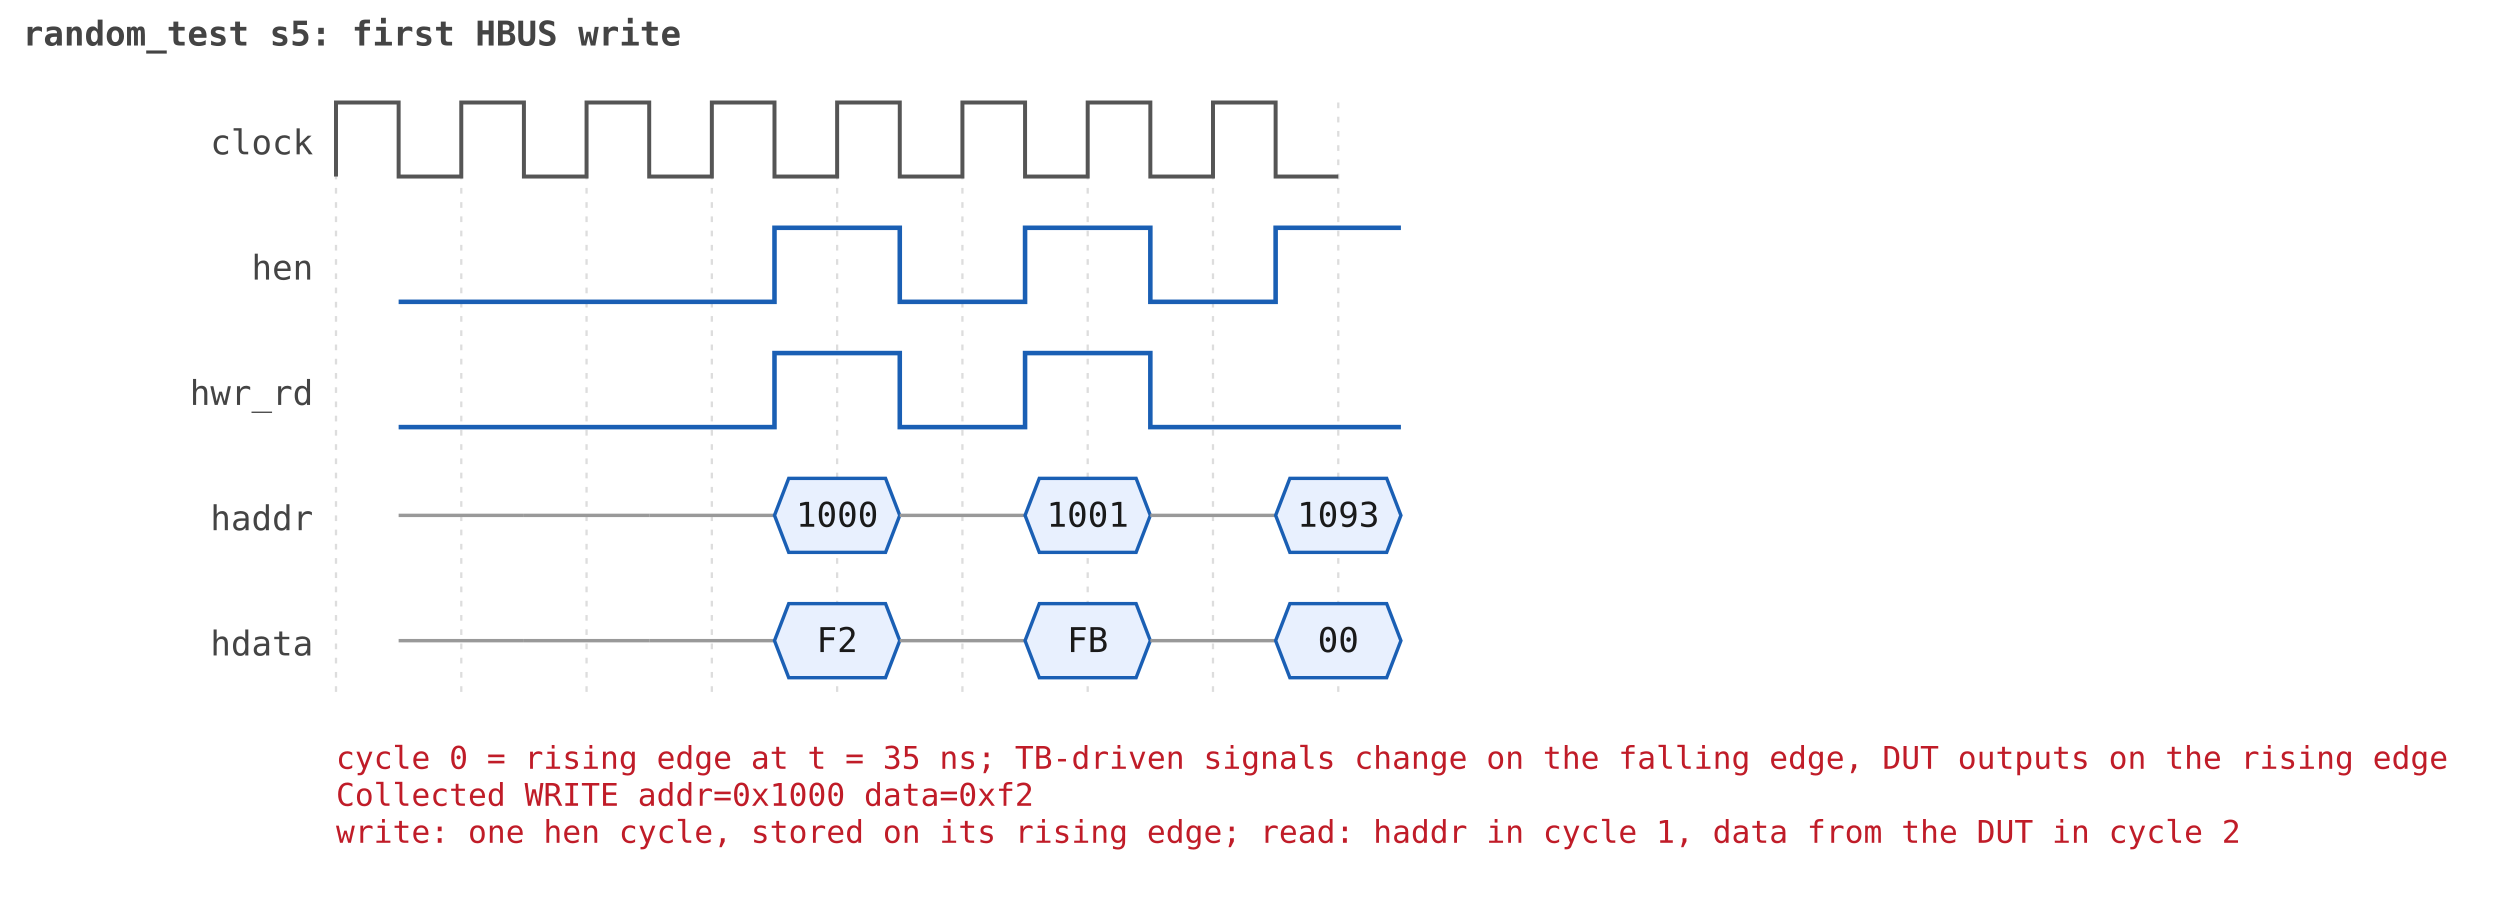
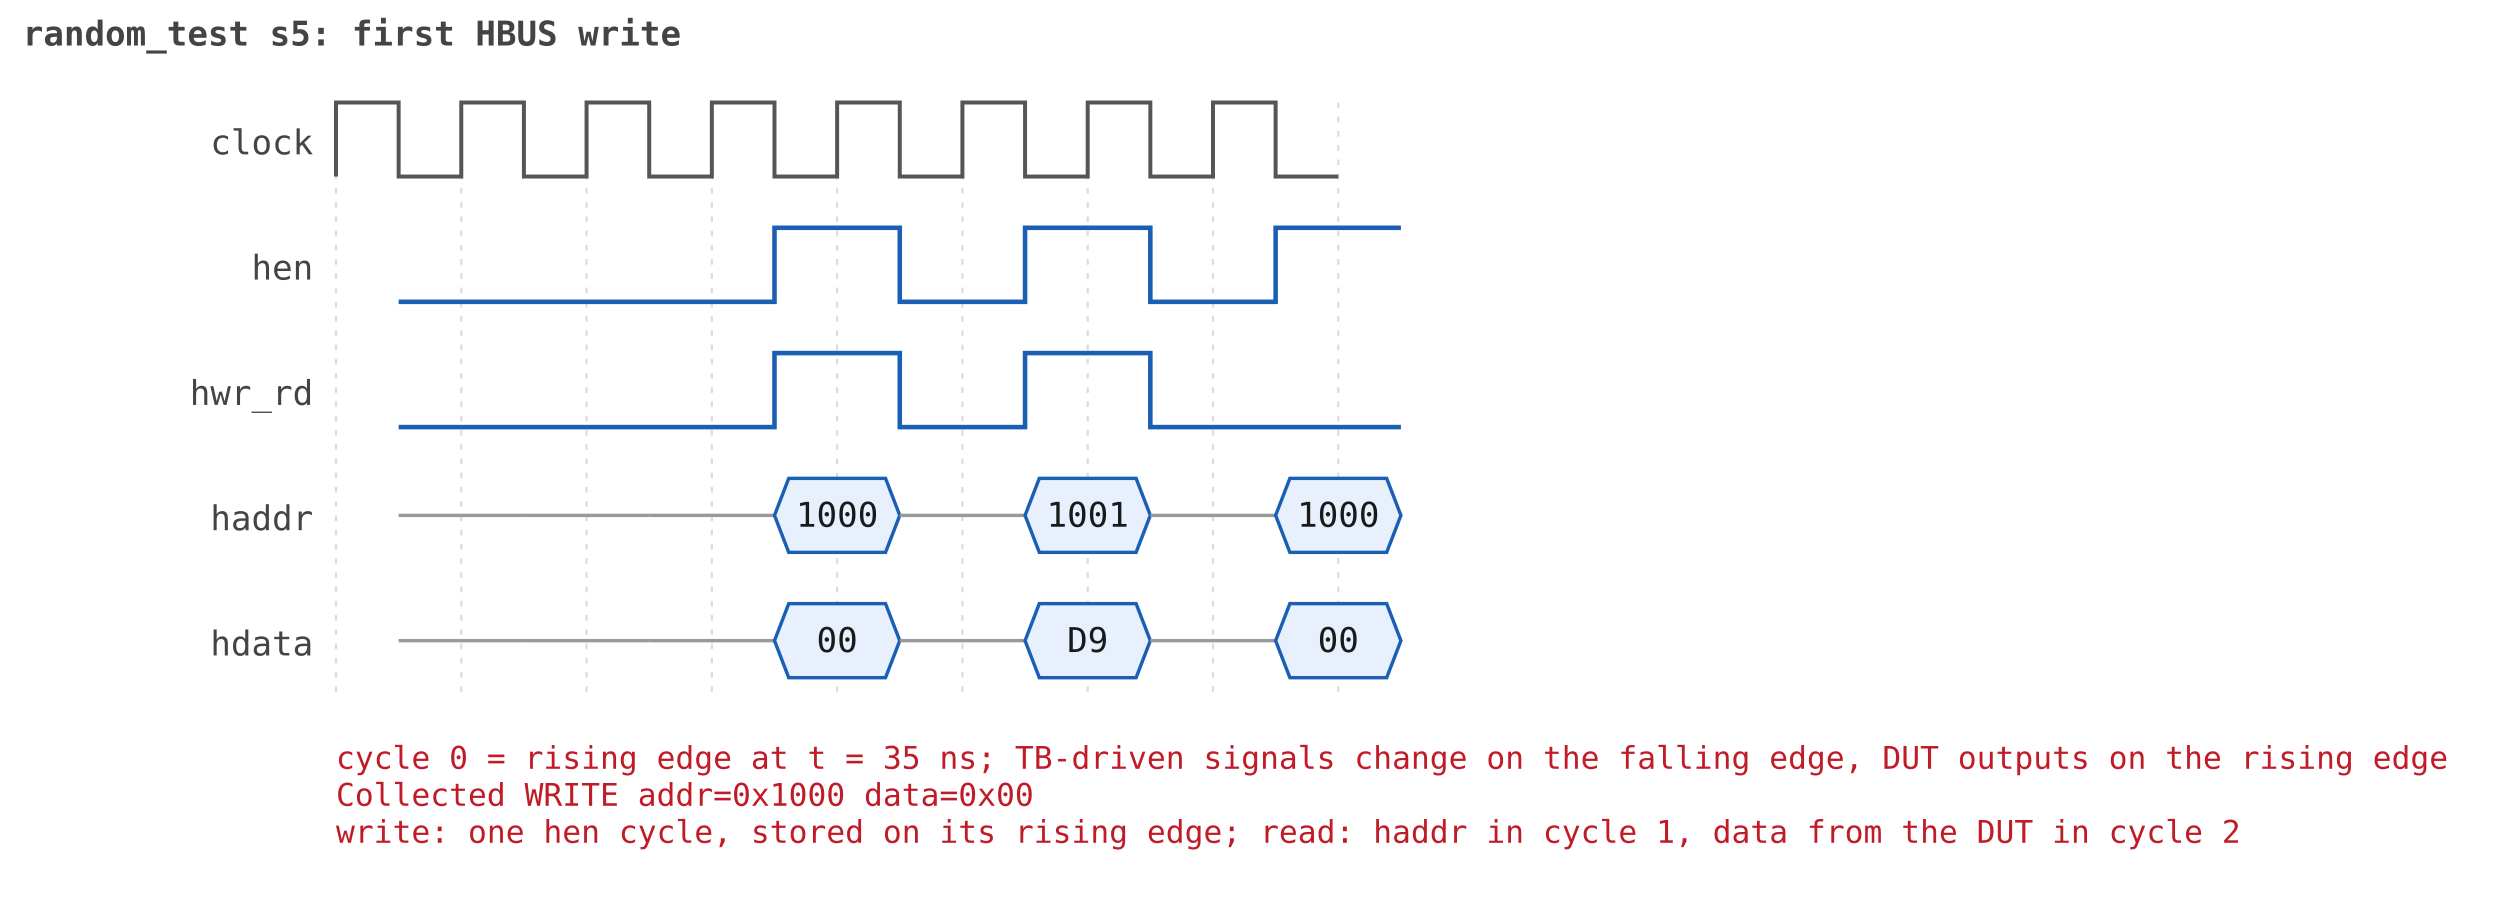
<svg xmlns="http://www.w3.org/2000/svg" width="878" height="320" viewBox="0 0 878 320" font-family="monospace" font-size="12">
  <style>.lbl{fill:#444}.sig{fill:none;stroke:#1a5fb4;stroke-width:1.6}.clk{fill:none;stroke:#555;stroke-width:1.4}.bus{fill:#e8f0fe;stroke:#1a5fb4;stroke-width:1.2}.idle{stroke:#999;stroke-width:1.2;stroke-dasharray:0}.z{stroke:#999;stroke-dasharray:3 3}.txt{fill:#1a1a1a;text-anchor:middle}.grid{stroke:#ddd;stroke-width:0.8;stroke-dasharray:2 3}.note{fill:#c01c28;font-size:11px}@media (prefers-color-scheme: dark){.lbl{fill:#ccc}.clk{stroke:#aaa}.txt{fill:#eee}.bus{fill:#1e2a44}.grid{stroke:#444}}</style>
  <text class="lbl" x="8" y="16" font-weight="bold">random_test s5: first HBUS write</text>
  <line class="grid" x1="118" y1="36" x2="118" y2="246" />
  <line class="grid" x1="162" y1="36" x2="162" y2="246" />
  <line class="grid" x1="206" y1="36" x2="206" y2="246" />
  <line class="grid" x1="250" y1="36" x2="250" y2="246" />
  <line class="grid" x1="294" y1="36" x2="294" y2="246" />
  <line class="grid" x1="338" y1="36" x2="338" y2="246" />
  <line class="grid" x1="382" y1="36" x2="382" y2="246" />
  <line class="grid" x1="426" y1="36" x2="426" y2="246" />
  <line class="grid" x1="470" y1="36" x2="470" y2="246" />
  <text class="lbl" x="110" y="54.2" text-anchor="end">clock</text>
  <path class="clk" d="M118,62 L118,36 L140.0,36 L140.0,62 L162,62 L162,62 L162,36 L184.0,36 L184.0,62 L206,62 L206,62 L206,36 L228.0,36 L228.0,62 L250,62 L250,62 L250,36 L272.0,36 L272.0,62 L294,62 L294,62 L294,36 L316.0,36 L316.0,62 L338,62 L338,62 L338,36 L360.0,36 L360.0,62 L382,62 L382,62 L382,36 L404.0,36 L404.0,62 L426,62 L426,62 L426,36 L448.0,36 L448.0,62 L470,62" />
  <text class="lbl" x="110" y="98.2" text-anchor="end">hen</text>
  <path class="sig" d="M140.0,106 L184.0,106 L184.0,106 L228.0,106 L228.0,106 L272.0,106 L272.0,106 L272.0,80 L316.0,80 L316.0,80 L316.0,106 L360.0,106 L360.0,106 L360.0,80 L404.0,80 L404.0,80 L404.0,106 L448.0,106 L448.0,106 L448.0,80 L492.0,80" />
  <text class="lbl" x="110" y="142.2" text-anchor="end">hwr_rd</text>
  <path class="sig" d="M140.0,150 L184.0,150 L184.0,150 L228.0,150 L228.0,150 L272.0,150 L272.0,150 L272.0,124 L316.0,124 L316.0,124 L316.0,150 L360.0,150 L360.0,150 L360.0,124 L404.0,124 L404.0,124 L404.0,150 L448.0,150 L448.0,150 L492.0,150" />
  <text class="lbl" x="110" y="186.2" text-anchor="end">haddr</text>
  <line class="idle" x1="140.0" y1="181.0" x2="184.0" y2="181.0" />
  <line class="idle" x1="184.0" y1="181.0" x2="228.0" y2="181.0" />
  <line class="idle" x1="228.0" y1="181.0" x2="272.0" y2="181.0" />
  <path class="bus" d="M272.0,181.0 L277.0,168 L311.0,168 L316.0,181.0 L311.0,194 L277.0,194 Z" />
  <text class="txt" x="294.0" y="185.0">1000</text>
  <line class="idle" x1="316.0" y1="181.0" x2="360.0" y2="181.0" />
  <path class="bus" d="M360.0,181.0 L365.0,168 L399.0,168 L404.0,181.0 L399.0,194 L365.0,194 Z" />
  <text class="txt" x="382.0" y="185.0">1001</text>
  <line class="idle" x1="404.0" y1="181.0" x2="448.0" y2="181.0" />
  <path class="bus" d="M448.0,181.0 L453.0,168 L487.0,168 L492.0,181.0 L487.0,194 L453.0,194 Z" />
-   <text class="txt" x="470.0" y="185.0">1093</text>
+   <text class="txt" x="470.0" y="185.0">1000</text>
  <text class="lbl" x="110" y="230.2" text-anchor="end">hdata</text>
  <line class="idle" x1="140.0" y1="225.0" x2="184.0" y2="225.0" />
  <line class="idle" x1="184.0" y1="225.0" x2="228.0" y2="225.0" />
  <line class="idle" x1="228.0" y1="225.0" x2="272.0" y2="225.0" />
  <path class="bus" d="M272.0,225.0 L277.0,212 L311.0,212 L316.0,225.0 L311.0,238 L277.0,238 Z" />
-   <text class="txt" x="294.0" y="229.0">F2</text>
+   <text class="txt" x="294.0" y="229.0">00</text>
  <line class="idle" x1="316.0" y1="225.0" x2="360.0" y2="225.0" />
  <path class="bus" d="M360.0,225.0 L365.0,212 L399.0,212 L404.0,225.0 L399.0,238 L365.0,238 Z" />
-   <text class="txt" x="382.0" y="229.0">FB</text>
+   <text class="txt" x="382.0" y="229.0">D9</text>
  <line class="idle" x1="404.0" y1="225.0" x2="448.0" y2="225.0" />
  <path class="bus" d="M448.0,225.0 L453.0,212 L487.0,212 L492.0,225.0 L487.0,238 L453.0,238 Z" />
  <text class="txt" x="470.0" y="229.0">00</text>
  <text class="note" x="118" y="270">cycle 0 = rising edge at t = 35 ns; TB-driven signals change on the falling edge, DUT outputs on the rising edge</text>
-   <text class="note" x="118" y="283">Collected WRITE addr=0x1000 data=0xf2</text>
+   <text class="note" x="118" y="283">Collected WRITE addr=0x1000 data=0x00</text>
  <text class="note" x="118" y="296">write: one hen cycle, stored on its rising edge; read: haddr in cycle 1, data from the DUT in cycle 2</text>
</svg>
